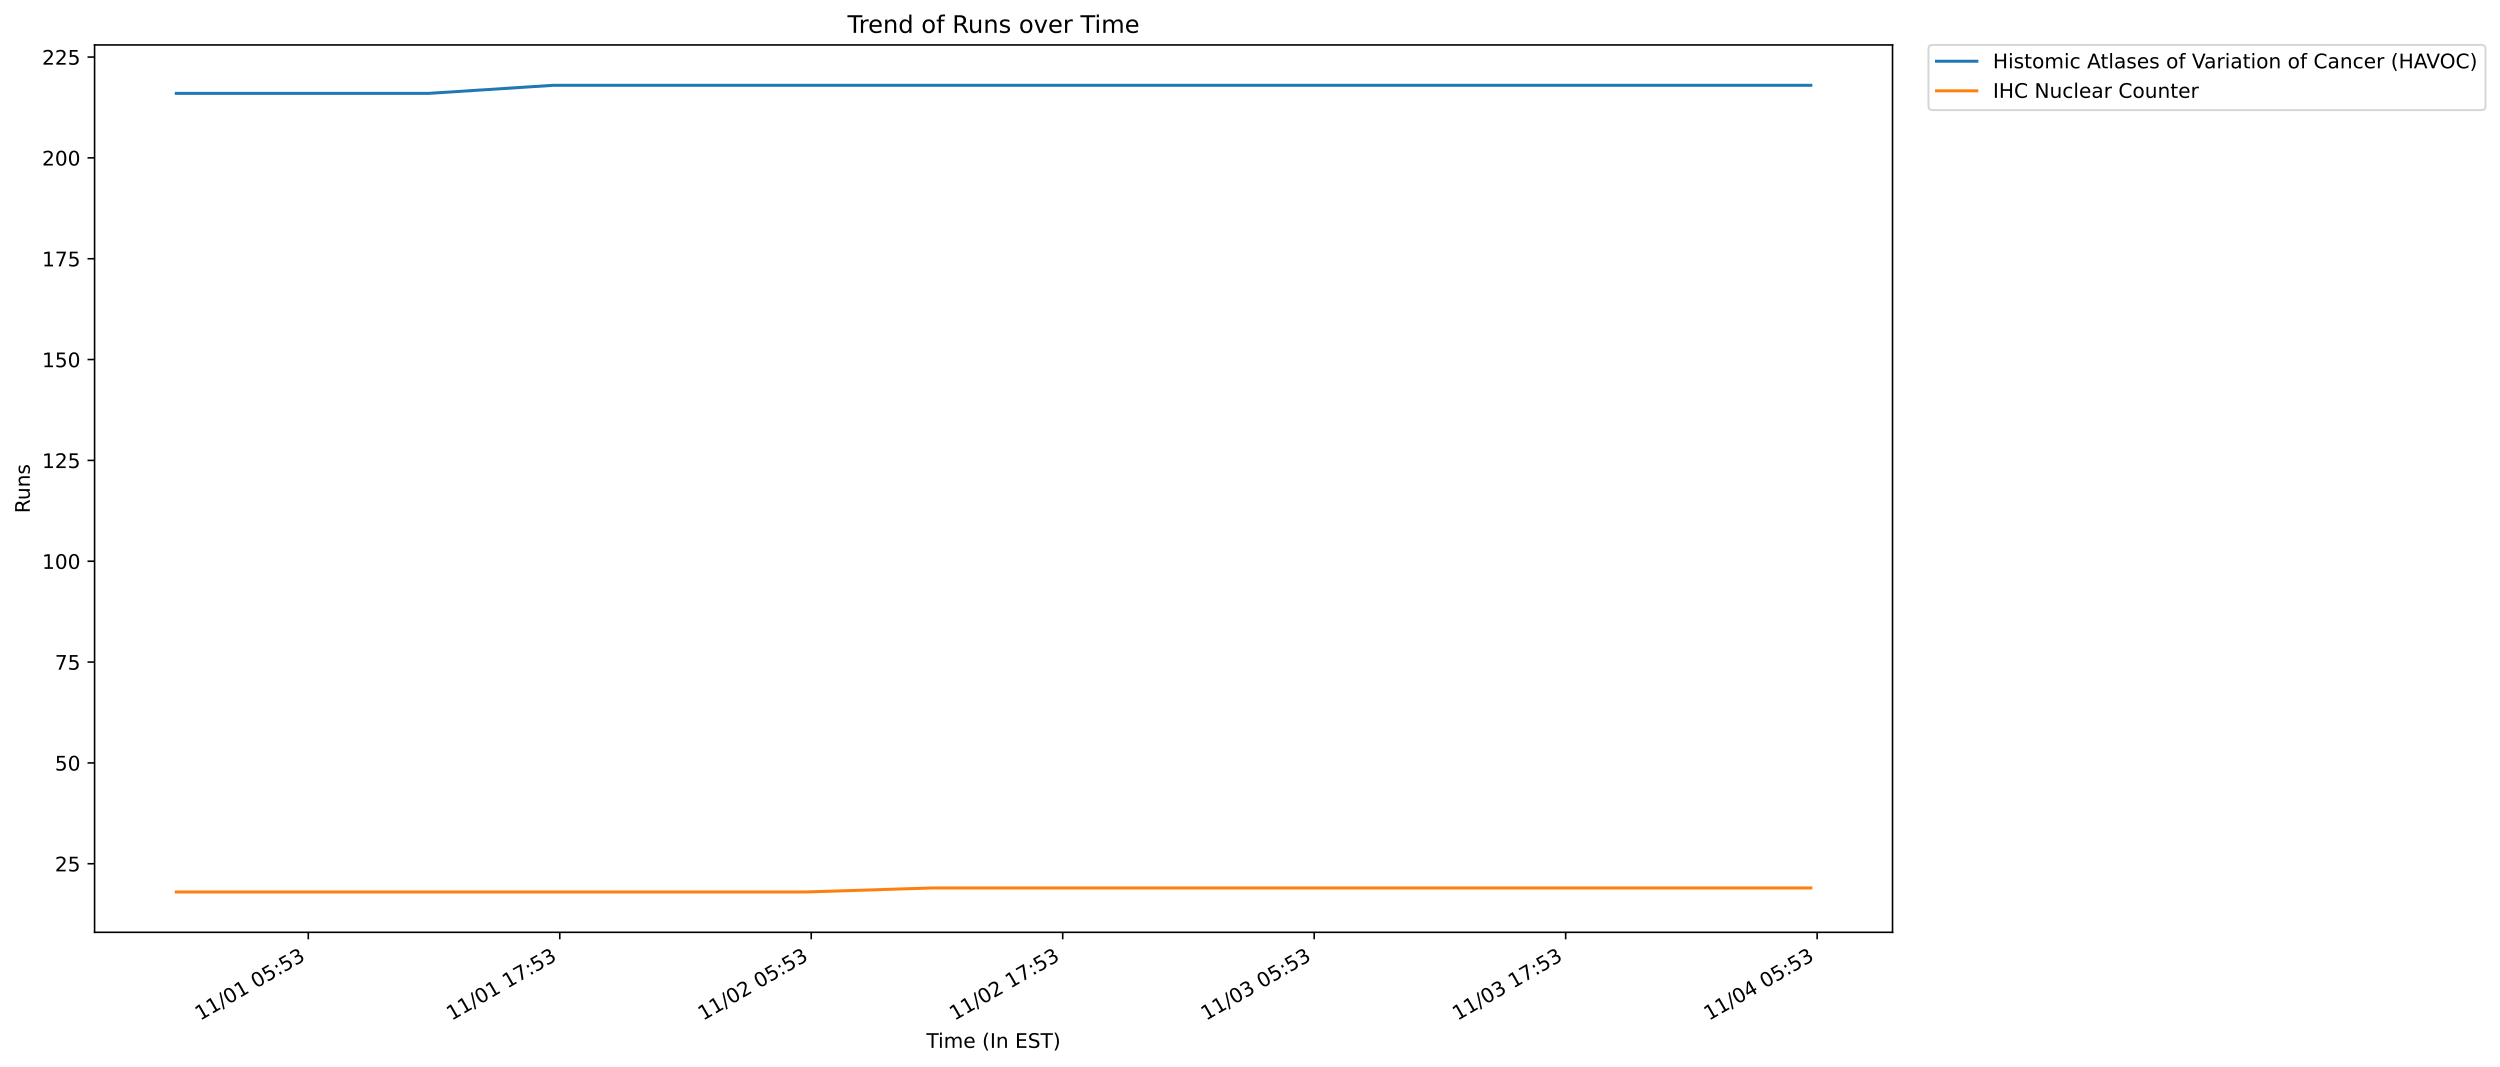
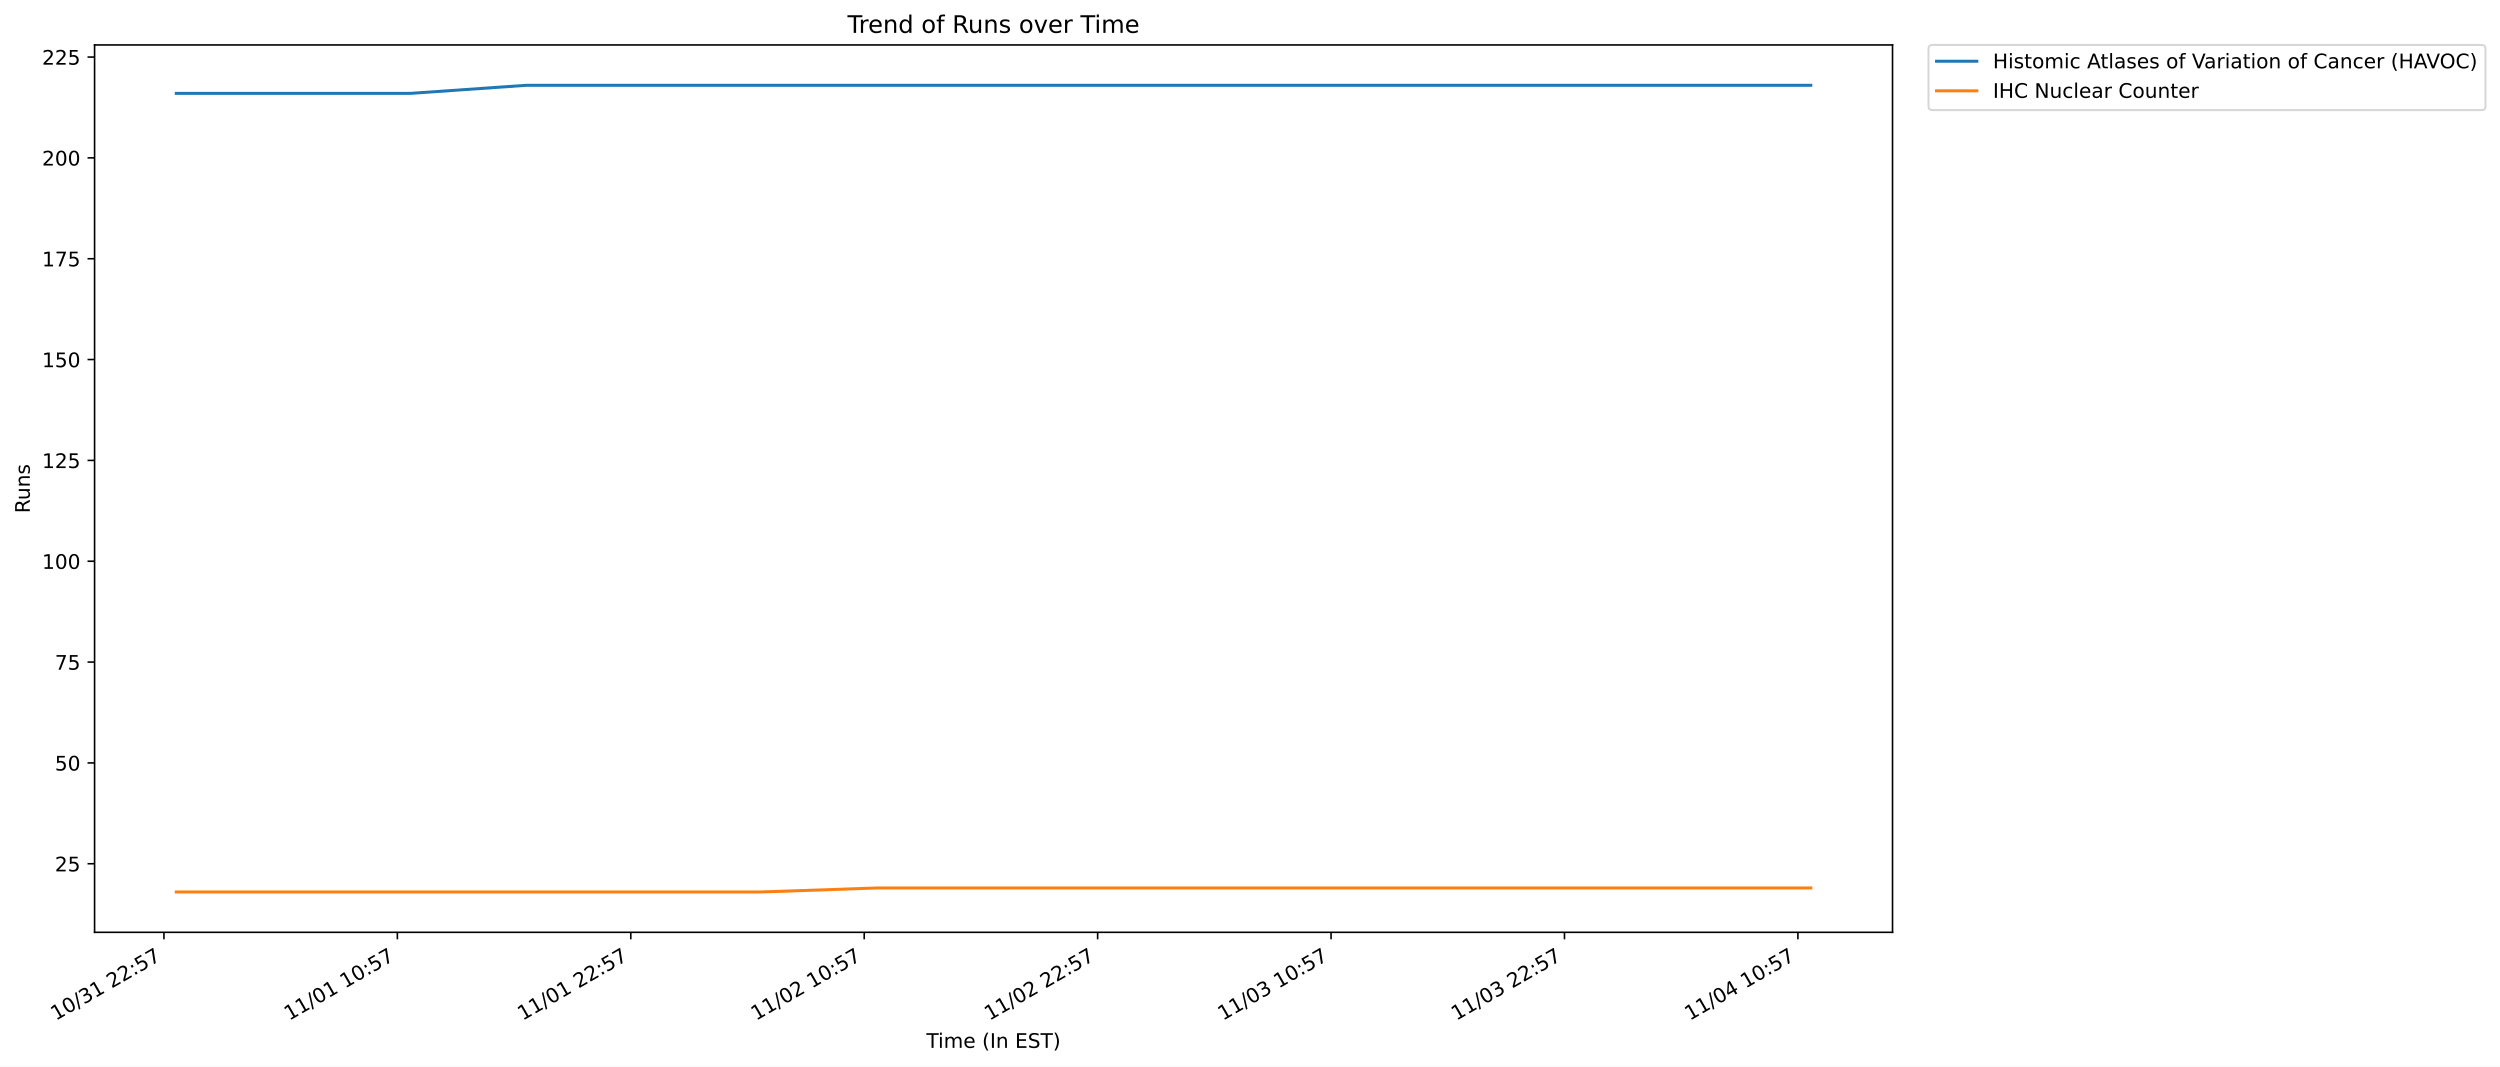
<svg xmlns="http://www.w3.org/2000/svg" xmlns:xlink="http://www.w3.org/1999/xlink" width="1241.42pt" height="529.626pt" viewBox="0 0 1241.42 529.626" version="1.1">
  <defs>
    <style type="text/css">*{stroke-linejoin: round; stroke-linecap: butt}</style>
  </defs>
  <g id="figure_1">
    <g id="patch_1">
      <path d="M 0 529.626  L 1241.42 529.626  L 1241.42 0  L 0 0  z " style="fill: #ffffff" />
    </g>
    <g id="axes_1">
      <g id="patch_2">
        <path d="M 46.966 462.958  L 939.766 462.958  L 939.766 22.318  L 46.966 22.318  z " style="fill: #ffffff" />
      </g>
      <g id="matplotlib.axis_1">
        <g id="xtick_1">
          <g id="line2d_1">
            <defs>
-               <path id="mc16cedd9ff" d="M 0 0  L 0 3.5  " style="stroke: #000000; stroke-width: 0.8" />
+               <path id="m09e9cc50d4" d="M 0 0  L 0 3.5  " style="stroke: #000000; stroke-width: 0.8" />
            </defs>
            <g>
-               <use xlink:href="#mc16cedd9ff" x="153.085" y="462.958" style="stroke: #000000; stroke-width: 0.8" />
+               <use xlink:href="#m09e9cc50d4" x="81.409" y="462.958" style="stroke: #000000; stroke-width: 0.8" />
            </g>
          </g>
          <g id="text_1">
-             <g transform="translate(99.377 506.9464) rotate(-30) scale(0.1 -0.1)">
+             <g transform="translate(27.70163 506.9464) rotate(-30) scale(0.1 -0.1)">
              <defs>
                <path id="DejaVuSans-31" d="M 794 531  L 1825 531  L 1825 4091  L 703 3866  L 703 4441  L 1819 4666  L 2450 4666  L 2450 531  L 3481 531  L 3481 0  L 794 0  L 794 531  z " transform="scale(0.015625)" />
+                 <path id="DejaVuSans-30" d="M 2034 4250  Q 1547 4250 1301 3770  Q 1056 3291 1056 2328  Q 1056 1369 1301 889  Q 1547 409 2034 409  Q 2525 409 2770 889  Q 3016 1369 3016 2328  Q 3016 3291 2770 3770  Q 2525 4250 2034 4250  z M 2034 4750  Q 2819 4750 3233 4129  Q 3647 3509 3647 2328  Q 3647 1150 3233 529  Q 2819 -91 2034 -91  Q 1250 -91 836 529  Q 422 1150 422 2328  Q 422 3509 836 4129  Q 1250 4750 2034 4750  z " transform="scale(0.015625)" />
                <path id="DejaVuSans-2f" d="M 1625 4666  L 2156 4666  L 531 -594  L 0 -594  L 1625 4666  z " transform="scale(0.015625)" />
-                 <path id="DejaVuSans-30" d="M 2034 4250  Q 1547 4250 1301 3770  Q 1056 3291 1056 2328  Q 1056 1369 1301 889  Q 1547 409 2034 409  Q 2525 409 2770 889  Q 3016 1369 3016 2328  Q 3016 3291 2770 3770  Q 2525 4250 2034 4250  z M 2034 4750  Q 2819 4750 3233 4129  Q 3647 3509 3647 2328  Q 3647 1150 3233 529  Q 2819 -91 2034 -91  Q 1250 -91 836 529  Q 422 1150 422 2328  Q 422 3509 836 4129  Q 1250 4750 2034 4750  z " transform="scale(0.015625)" />
+                 <path id="DejaVuSans-33" d="M 2597 2516  Q 3050 2419 3304 2112  Q 3559 1806 3559 1356  Q 3559 666 3084 287  Q 2609 -91 1734 -91  Q 1441 -91 1130 -33  Q 819 25 488 141  L 488 750  Q 750 597 1062 519  Q 1375 441 1716 441  Q 2309 441 2620 675  Q 2931 909 2931 1356  Q 2931 1769 2642 2001  Q 2353 2234 1838 2234  L 1294 2234  L 1294 2753  L 1863 2753  Q 2328 2753 2575 2939  Q 2822 3125 2822 3475  Q 2822 3834 2567 4026  Q 2313 4219 1838 4219  Q 1578 4219 1281 4162  Q 984 4106 628 3988  L 628 4550  Q 988 4650 1302 4700  Q 1616 4750 1894 4750  Q 2613 4750 3031 4423  Q 3450 4097 3450 3541  Q 3450 3153 3228 2886  Q 3006 2619 2597 2516  z " transform="scale(0.015625)" />
                <path id="DejaVuSans-20" transform="scale(0.015625)" />
+                 <path id="DejaVuSans-32" d="M 1228 531  L 3431 531  L 3431 0  L 469 0  L 469 531  Q 828 903 1448 1529  Q 2069 2156 2228 2338  Q 2531 2678 2651 2914  Q 2772 3150 2772 3378  Q 2772 3750 2511 3984  Q 2250 4219 1831 4219  Q 1534 4219 1204 4116  Q 875 4013 500 3803  L 500 4441  Q 881 4594 1212 4672  Q 1544 4750 1819 4750  Q 2544 4750 2975 4387  Q 3406 4025 3406 3419  Q 3406 3131 3298 2873  Q 3191 2616 2906 2266  Q 2828 2175 2409 1742  Q 1991 1309 1228 531  z " transform="scale(0.015625)" />
+                 <path id="DejaVuSans-3a" d="M 750 794  L 1409 794  L 1409 0  L 750 0  L 750 794  z M 750 3309  L 1409 3309  L 1409 2516  L 750 2516  L 750 3309  z " transform="scale(0.015625)" />
                <path id="DejaVuSans-35" d="M 691 4666  L 3169 4666  L 3169 4134  L 1269 4134  L 1269 2991  Q 1406 3038 1543 3061  Q 1681 3084 1819 3084  Q 2600 3084 3056 2656  Q 3513 2228 3513 1497  Q 3513 744 3044 326  Q 2575 -91 1722 -91  Q 1428 -91 1123 -41  Q 819 9 494 109  L 494 744  Q 775 591 1075 516  Q 1375 441 1709 441  Q 2250 441 2565 725  Q 2881 1009 2881 1497  Q 2881 1984 2565 2268  Q 2250 2553 1709 2553  Q 1456 2553 1204 2497  Q 953 2441 691 2322  L 691 4666  z " transform="scale(0.015625)" />
-                 <path id="DejaVuSans-3a" d="M 750 794  L 1409 794  L 1409 0  L 750 0  L 750 794  z M 750 3309  L 1409 3309  L 1409 2516  L 750 2516  L 750 3309  z " transform="scale(0.015625)" />
-                 <path id="DejaVuSans-33" d="M 2597 2516  Q 3050 2419 3304 2112  Q 3559 1806 3559 1356  Q 3559 666 3084 287  Q 2609 -91 1734 -91  Q 1441 -91 1130 -33  Q 819 25 488 141  L 488 750  Q 750 597 1062 519  Q 1375 441 1716 441  Q 2309 441 2620 675  Q 2931 909 2931 1356  Q 2931 1769 2642 2001  Q 2353 2234 1838 2234  L 1294 2234  L 1294 2753  L 1863 2753  Q 2328 2753 2575 2939  Q 2822 3125 2822 3475  Q 2822 3834 2567 4026  Q 2313 4219 1838 4219  Q 1578 4219 1281 4162  Q 984 4106 628 3988  L 628 4550  Q 988 4650 1302 4700  Q 1616 4750 1894 4750  Q 2613 4750 3031 4423  Q 3450 4097 3450 3541  Q 3450 3153 3228 2886  Q 3006 2619 2597 2516  z " transform="scale(0.015625)" />
+                 <path id="DejaVuSans-37" d="M 525 4666  L 3525 4666  L 3525 4397  L 1831 0  L 1172 0  L 2766 4134  L 525 4134  L 525 4666  z " transform="scale(0.015625)" />
              </defs>
              <use xlink:href="#DejaVuSans-31" />
-               <use xlink:href="#DejaVuSans-31" x="63.623" />
-               <use xlink:href="#DejaVuSans-2f" x="127.246" />
-               <use xlink:href="#DejaVuSans-30" x="160.938" />
+               <use xlink:href="#DejaVuSans-30" x="63.623" />
+               <use xlink:href="#DejaVuSans-2f" x="127.246" />
+               <use xlink:href="#DejaVuSans-33" x="160.938" />
              <use xlink:href="#DejaVuSans-31" x="224.561" />
              <use xlink:href="#DejaVuSans-20" x="288.184" />
-               <use xlink:href="#DejaVuSans-30" x="319.971" />
-               <use xlink:href="#DejaVuSans-35" x="383.594" />
-               <use xlink:href="#DejaVuSans-3a" x="447.217" />
-               <use xlink:href="#DejaVuSans-35" x="480.908" />
-               <use xlink:href="#DejaVuSans-33" x="544.531" />
+               <use xlink:href="#DejaVuSans-32" x="319.971" />
+               <use xlink:href="#DejaVuSans-32" x="383.594" />
+               <use xlink:href="#DejaVuSans-3a" x="447.217" />
+               <use xlink:href="#DejaVuSans-35" x="480.908" />
+               <use xlink:href="#DejaVuSans-37" x="544.531" />
            </g>
          </g>
        </g>
        <g id="xtick_2">
          <g id="line2d_2">
            <g>
-               <use xlink:href="#mc16cedd9ff" x="277.96" y="462.958" style="stroke: #000000; stroke-width: 0.8" />
+               <use xlink:href="#m09e9cc50d4" x="197.319" y="462.958" style="stroke: #000000; stroke-width: 0.8" />
            </g>
          </g>
          <g id="text_2">
-             <g transform="translate(224.2522 506.9464) rotate(-30) scale(0.1 -0.1)">
-               <defs>
-                 <path id="DejaVuSans-37" d="M 525 4666  L 3525 4666  L 3525 4397  L 1831 0  L 1172 0  L 2766 4134  L 525 4134  L 525 4666  z " transform="scale(0.015625)" />
-               </defs>
+             <g transform="translate(143.6116 506.9464) rotate(-30) scale(0.1 -0.1)">
              <use xlink:href="#DejaVuSans-31" />
              <use xlink:href="#DejaVuSans-31" x="63.623" />
              <use xlink:href="#DejaVuSans-2f" x="127.246" />
              <use xlink:href="#DejaVuSans-30" x="160.938" />
              <use xlink:href="#DejaVuSans-31" x="224.561" />
              <use xlink:href="#DejaVuSans-20" x="288.184" />
              <use xlink:href="#DejaVuSans-31" x="319.971" />
-               <use xlink:href="#DejaVuSans-37" x="383.594" />
-               <use xlink:href="#DejaVuSans-3a" x="447.217" />
-               <use xlink:href="#DejaVuSans-35" x="480.908" />
-               <use xlink:href="#DejaVuSans-33" x="544.531" />
+               <use xlink:href="#DejaVuSans-30" x="383.594" />
+               <use xlink:href="#DejaVuSans-3a" x="447.217" />
+               <use xlink:href="#DejaVuSans-35" x="480.908" />
+               <use xlink:href="#DejaVuSans-37" x="544.531" />
            </g>
          </g>
        </g>
        <g id="xtick_3">
          <g id="line2d_3">
            <g>
-               <use xlink:href="#mc16cedd9ff" x="402.835" y="462.958" style="stroke: #000000; stroke-width: 0.8" />
+               <use xlink:href="#m09e9cc50d4" x="313.229" y="462.958" style="stroke: #000000; stroke-width: 0.8" />
            </g>
          </g>
          <g id="text_3">
-             <g transform="translate(349.1275 506.9464) rotate(-30) scale(0.1 -0.1)">
-               <defs>
-                 <path id="DejaVuSans-32" d="M 1228 531  L 3431 531  L 3431 0  L 469 0  L 469 531  Q 828 903 1448 1529  Q 2069 2156 2228 2338  Q 2531 2678 2651 2914  Q 2772 3150 2772 3378  Q 2772 3750 2511 3984  Q 2250 4219 1831 4219  Q 1534 4219 1204 4116  Q 875 4013 500 3803  L 500 4441  Q 881 4594 1212 4672  Q 1544 4750 1819 4750  Q 2544 4750 2975 4387  Q 3406 4025 3406 3419  Q 3406 3131 3298 2873  Q 3191 2616 2906 2266  Q 2828 2175 2409 1742  Q 1991 1309 1228 531  z " transform="scale(0.015625)" />
-               </defs>
-               <use xlink:href="#DejaVuSans-31" />
-               <use xlink:href="#DejaVuSans-31" x="63.623" />
-               <use xlink:href="#DejaVuSans-2f" x="127.246" />
-               <use xlink:href="#DejaVuSans-30" x="160.938" />
-               <use xlink:href="#DejaVuSans-32" x="224.561" />
-               <use xlink:href="#DejaVuSans-20" x="288.184" />
-               <use xlink:href="#DejaVuSans-30" x="319.971" />
-               <use xlink:href="#DejaVuSans-35" x="383.594" />
-               <use xlink:href="#DejaVuSans-3a" x="447.217" />
-               <use xlink:href="#DejaVuSans-35" x="480.908" />
-               <use xlink:href="#DejaVuSans-33" x="544.531" />
+             <g transform="translate(259.5216 506.9464) rotate(-30) scale(0.1 -0.1)">
+               <use xlink:href="#DejaVuSans-31" />
+               <use xlink:href="#DejaVuSans-31" x="63.623" />
+               <use xlink:href="#DejaVuSans-2f" x="127.246" />
+               <use xlink:href="#DejaVuSans-30" x="160.938" />
+               <use xlink:href="#DejaVuSans-31" x="224.561" />
+               <use xlink:href="#DejaVuSans-20" x="288.184" />
+               <use xlink:href="#DejaVuSans-32" x="319.971" />
+               <use xlink:href="#DejaVuSans-32" x="383.594" />
+               <use xlink:href="#DejaVuSans-3a" x="447.217" />
+               <use xlink:href="#DejaVuSans-35" x="480.908" />
+               <use xlink:href="#DejaVuSans-37" x="544.531" />
            </g>
          </g>
        </g>
        <g id="xtick_4">
          <g id="line2d_4">
            <g>
-               <use xlink:href="#mc16cedd9ff" x="527.71" y="462.958" style="stroke: #000000; stroke-width: 0.8" />
+               <use xlink:href="#m09e9cc50d4" x="429.139" y="462.958" style="stroke: #000000; stroke-width: 0.8" />
            </g>
          </g>
          <g id="text_4">
-             <g transform="translate(474.0027 506.9464) rotate(-30) scale(0.1 -0.1)">
+             <g transform="translate(375.4316 506.9464) rotate(-30) scale(0.1 -0.1)">
              <use xlink:href="#DejaVuSans-31" />
              <use xlink:href="#DejaVuSans-31" x="63.623" />
              <use xlink:href="#DejaVuSans-2f" x="127.246" />
              <use xlink:href="#DejaVuSans-30" x="160.938" />
              <use xlink:href="#DejaVuSans-32" x="224.561" />
              <use xlink:href="#DejaVuSans-20" x="288.184" />
              <use xlink:href="#DejaVuSans-31" x="319.971" />
-               <use xlink:href="#DejaVuSans-37" x="383.594" />
-               <use xlink:href="#DejaVuSans-3a" x="447.217" />
-               <use xlink:href="#DejaVuSans-35" x="480.908" />
-               <use xlink:href="#DejaVuSans-33" x="544.531" />
+               <use xlink:href="#DejaVuSans-30" x="383.594" />
+               <use xlink:href="#DejaVuSans-3a" x="447.217" />
+               <use xlink:href="#DejaVuSans-35" x="480.908" />
+               <use xlink:href="#DejaVuSans-37" x="544.531" />
            </g>
          </g>
        </g>
        <g id="xtick_5">
          <g id="line2d_5">
            <g>
-               <use xlink:href="#mc16cedd9ff" x="652.586" y="462.958" style="stroke: #000000; stroke-width: 0.8" />
+               <use xlink:href="#m09e9cc50d4" x="545.049" y="462.958" style="stroke: #000000; stroke-width: 0.8" />
            </g>
          </g>
          <g id="text_5">
-             <g transform="translate(598.878 506.9464) rotate(-30) scale(0.1 -0.1)">
-               <use xlink:href="#DejaVuSans-31" />
-               <use xlink:href="#DejaVuSans-31" x="63.623" />
-               <use xlink:href="#DejaVuSans-2f" x="127.246" />
-               <use xlink:href="#DejaVuSans-30" x="160.938" />
-               <use xlink:href="#DejaVuSans-33" x="224.561" />
-               <use xlink:href="#DejaVuSans-20" x="288.184" />
-               <use xlink:href="#DejaVuSans-30" x="319.971" />
-               <use xlink:href="#DejaVuSans-35" x="383.594" />
-               <use xlink:href="#DejaVuSans-3a" x="447.217" />
-               <use xlink:href="#DejaVuSans-35" x="480.908" />
-               <use xlink:href="#DejaVuSans-33" x="544.531" />
+             <g transform="translate(491.3416 506.9464) rotate(-30) scale(0.1 -0.1)">
+               <use xlink:href="#DejaVuSans-31" />
+               <use xlink:href="#DejaVuSans-31" x="63.623" />
+               <use xlink:href="#DejaVuSans-2f" x="127.246" />
+               <use xlink:href="#DejaVuSans-30" x="160.938" />
+               <use xlink:href="#DejaVuSans-32" x="224.561" />
+               <use xlink:href="#DejaVuSans-20" x="288.184" />
+               <use xlink:href="#DejaVuSans-32" x="319.971" />
+               <use xlink:href="#DejaVuSans-32" x="383.594" />
+               <use xlink:href="#DejaVuSans-3a" x="447.217" />
+               <use xlink:href="#DejaVuSans-35" x="480.908" />
+               <use xlink:href="#DejaVuSans-37" x="544.531" />
            </g>
          </g>
        </g>
        <g id="xtick_6">
          <g id="line2d_6">
            <g>
-               <use xlink:href="#mc16cedd9ff" x="777.461" y="462.958" style="stroke: #000000; stroke-width: 0.8" />
+               <use xlink:href="#m09e9cc50d4" x="660.959" y="462.958" style="stroke: #000000; stroke-width: 0.8" />
            </g>
          </g>
          <g id="text_6">
-             <g transform="translate(723.7532 506.9464) rotate(-30) scale(0.1 -0.1)">
+             <g transform="translate(607.2516 506.9464) rotate(-30) scale(0.1 -0.1)">
              <use xlink:href="#DejaVuSans-31" />
              <use xlink:href="#DejaVuSans-31" x="63.623" />
              <use xlink:href="#DejaVuSans-2f" x="127.246" />
              <use xlink:href="#DejaVuSans-30" x="160.938" />
              <use xlink:href="#DejaVuSans-33" x="224.561" />
              <use xlink:href="#DejaVuSans-20" x="288.184" />
              <use xlink:href="#DejaVuSans-31" x="319.971" />
-               <use xlink:href="#DejaVuSans-37" x="383.594" />
-               <use xlink:href="#DejaVuSans-3a" x="447.217" />
-               <use xlink:href="#DejaVuSans-35" x="480.908" />
-               <use xlink:href="#DejaVuSans-33" x="544.531" />
+               <use xlink:href="#DejaVuSans-30" x="383.594" />
+               <use xlink:href="#DejaVuSans-3a" x="447.217" />
+               <use xlink:href="#DejaVuSans-35" x="480.908" />
+               <use xlink:href="#DejaVuSans-37" x="544.531" />
            </g>
          </g>
        </g>
        <g id="xtick_7">
          <g id="line2d_7">
            <g>
-               <use xlink:href="#mc16cedd9ff" x="902.336" y="462.958" style="stroke: #000000; stroke-width: 0.8" />
+               <use xlink:href="#m09e9cc50d4" x="776.869" y="462.958" style="stroke: #000000; stroke-width: 0.8" />
            </g>
          </g>
          <g id="text_7">
-             <g transform="translate(848.6284 506.9464) rotate(-30) scale(0.1 -0.1)">
+             <g transform="translate(723.1616 506.9464) rotate(-30) scale(0.1 -0.1)">
+               <use xlink:href="#DejaVuSans-31" />
+               <use xlink:href="#DejaVuSans-31" x="63.623" />
+               <use xlink:href="#DejaVuSans-2f" x="127.246" />
+               <use xlink:href="#DejaVuSans-30" x="160.938" />
+               <use xlink:href="#DejaVuSans-33" x="224.561" />
+               <use xlink:href="#DejaVuSans-20" x="288.184" />
+               <use xlink:href="#DejaVuSans-32" x="319.971" />
+               <use xlink:href="#DejaVuSans-32" x="383.594" />
+               <use xlink:href="#DejaVuSans-3a" x="447.217" />
+               <use xlink:href="#DejaVuSans-35" x="480.908" />
+               <use xlink:href="#DejaVuSans-37" x="544.531" />
+             </g>
+           </g>
+         </g>
+         <g id="xtick_8">
+           <g id="line2d_8">
+             <g>
+               <use xlink:href="#m09e9cc50d4" x="892.779" y="462.958" style="stroke: #000000; stroke-width: 0.8" />
+             </g>
+           </g>
+           <g id="text_8">
+             <g transform="translate(839.0716 506.9464) rotate(-30) scale(0.1 -0.1)">
              <defs>
                <path id="DejaVuSans-34" d="M 2419 4116  L 825 1625  L 2419 1625  L 2419 4116  z M 2253 4666  L 3047 4666  L 3047 1625  L 3713 1625  L 3713 1100  L 3047 1100  L 3047 0  L 2419 0  L 2419 1100  L 313 1100  L 313 1709  L 2253 4666  z " transform="scale(0.015625)" />
              </defs>
              <use xlink:href="#DejaVuSans-31" />
              <use xlink:href="#DejaVuSans-31" x="63.623" />
              <use xlink:href="#DejaVuSans-2f" x="127.246" />
              <use xlink:href="#DejaVuSans-30" x="160.938" />
              <use xlink:href="#DejaVuSans-34" x="224.561" />
              <use xlink:href="#DejaVuSans-20" x="288.184" />
-               <use xlink:href="#DejaVuSans-30" x="319.971" />
-               <use xlink:href="#DejaVuSans-35" x="383.594" />
-               <use xlink:href="#DejaVuSans-3a" x="447.217" />
-               <use xlink:href="#DejaVuSans-35" x="480.908" />
-               <use xlink:href="#DejaVuSans-33" x="544.531" />
-             </g>
-           </g>
-         </g>
-         <g id="text_8">
+               <use xlink:href="#DejaVuSans-31" x="319.971" />
+               <use xlink:href="#DejaVuSans-30" x="383.594" />
+               <use xlink:href="#DejaVuSans-3a" x="447.217" />
+               <use xlink:href="#DejaVuSans-35" x="480.908" />
+               <use xlink:href="#DejaVuSans-37" x="544.531" />
+             </g>
+           </g>
+         </g>
+         <g id="text_9">
          <g transform="translate(460.0211 520.3459) scale(0.1 -0.1)">
            <defs>
              <path id="DejaVuSans-54" d="M -19 4666  L 3928 4666  L 3928 4134  L 2272 4134  L 2272 0  L 1638 0  L 1638 4134  L -19 4134  L -19 4666  z " transform="scale(0.015625)" />
              <path id="DejaVuSans-69" d="M 603 3500  L 1178 3500  L 1178 0  L 603 0  L 603 3500  z M 603 4863  L 1178 4863  L 1178 4134  L 603 4134  L 603 4863  z " transform="scale(0.015625)" />
              <path id="DejaVuSans-6d" d="M 3328 2828  Q 3544 3216 3844 3400  Q 4144 3584 4550 3584  Q 5097 3584 5394 3201  Q 5691 2819 5691 2113  L 5691 0  L 5113 0  L 5113 2094  Q 5113 2597 4934 2840  Q 4756 3084 4391 3084  Q 3944 3084 3684 2787  Q 3425 2491 3425 1978  L 3425 0  L 2847 0  L 2847 2094  Q 2847 2600 2669 2842  Q 2491 3084 2119 3084  Q 1678 3084 1418 2786  Q 1159 2488 1159 1978  L 1159 0  L 581 0  L 581 3500  L 1159 3500  L 1159 2956  Q 1356 3278 1631 3431  Q 1906 3584 2284 3584  Q 2666 3584 2933 3390  Q 3200 3197 3328 2828  z " transform="scale(0.015625)" />
              <path id="DejaVuSans-65" d="M 3597 1894  L 3597 1613  L 953 1613  Q 991 1019 1311 708  Q 1631 397 2203 397  Q 2534 397 2845 478  Q 3156 559 3463 722  L 3463 178  Q 3153 47 2828 -22  Q 2503 -91 2169 -91  Q 1331 -91 842 396  Q 353 884 353 1716  Q 353 2575 817 3079  Q 1281 3584 2069 3584  Q 2775 3584 3186 3129  Q 3597 2675 3597 1894  z M 3022 2063  Q 3016 2534 2758 2815  Q 2500 3097 2075 3097  Q 1594 3097 1305 2825  Q 1016 2553 972 2059  L 3022 2063  z " transform="scale(0.015625)" />
              <path id="DejaVuSans-28" d="M 1984 4856  Q 1566 4138 1362 3434  Q 1159 2731 1159 2009  Q 1159 1288 1364 580  Q 1569 -128 1984 -844  L 1484 -844  Q 1016 -109 783 600  Q 550 1309 550 2009  Q 550 2706 781 3412  Q 1013 4119 1484 4856  L 1984 4856  z " transform="scale(0.015625)" />
              <path id="DejaVuSans-49" d="M 628 4666  L 1259 4666  L 1259 0  L 628 0  L 628 4666  z " transform="scale(0.015625)" />
              <path id="DejaVuSans-6e" d="M 3513 2113  L 3513 0  L 2938 0  L 2938 2094  Q 2938 2591 2744 2837  Q 2550 3084 2163 3084  Q 1697 3084 1428 2787  Q 1159 2491 1159 1978  L 1159 0  L 581 0  L 581 3500  L 1159 3500  L 1159 2956  Q 1366 3272 1645 3428  Q 1925 3584 2291 3584  Q 2894 3584 3203 3211  Q 3513 2838 3513 2113  z " transform="scale(0.015625)" />
              <path id="DejaVuSans-45" d="M 628 4666  L 3578 4666  L 3578 4134  L 1259 4134  L 1259 2753  L 3481 2753  L 3481 2222  L 1259 2222  L 1259 531  L 3634 531  L 3634 0  L 628 0  L 628 4666  z " transform="scale(0.015625)" />
              <path id="DejaVuSans-53" d="M 3425 4513  L 3425 3897  Q 3066 4069 2747 4153  Q 2428 4238 2131 4238  Q 1616 4238 1336 4038  Q 1056 3838 1056 3469  Q 1056 3159 1242 3001  Q 1428 2844 1947 2747  L 2328 2669  Q 3034 2534 3370 2195  Q 3706 1856 3706 1288  Q 3706 609 3251 259  Q 2797 -91 1919 -91  Q 1588 -91 1214 -16  Q 841 59 441 206  L 441 856  Q 825 641 1194 531  Q 1563 422 1919 422  Q 2459 422 2753 634  Q 3047 847 3047 1241  Q 3047 1584 2836 1778  Q 2625 1972 2144 2069  L 1759 2144  Q 1053 2284 737 2584  Q 422 2884 422 3419  Q 422 4038 858 4394  Q 1294 4750 2059 4750  Q 2388 4750 2728 4690  Q 3069 4631 3425 4513  z " transform="scale(0.015625)" />
              <path id="DejaVuSans-29" d="M 513 4856  L 1013 4856  Q 1481 4119 1714 3412  Q 1947 2706 1947 2009  Q 1947 1309 1714 600  Q 1481 -109 1013 -844  L 513 -844  Q 928 -128 1133 580  Q 1338 1288 1338 2009  Q 1338 2731 1133 3434  Q 928 4138 513 4856  z " transform="scale(0.015625)" />
            </defs>
            <use xlink:href="#DejaVuSans-54" />
            <use xlink:href="#DejaVuSans-69" x="57.959" />
            <use xlink:href="#DejaVuSans-6d" x="85.742" />
            <use xlink:href="#DejaVuSans-65" x="183.154" />
            <use xlink:href="#DejaVuSans-20" x="244.678" />
            <use xlink:href="#DejaVuSans-28" x="276.465" />
            <use xlink:href="#DejaVuSans-49" x="315.479" />
            <use xlink:href="#DejaVuSans-6e" x="344.971" />
            <use xlink:href="#DejaVuSans-20" x="408.35" />
            <use xlink:href="#DejaVuSans-45" x="440.137" />
            <use xlink:href="#DejaVuSans-53" x="503.32" />
            <use xlink:href="#DejaVuSans-54" x="566.797" />
            <use xlink:href="#DejaVuSans-29" x="627.881" />
          </g>
        </g>
      </g>
      <g id="matplotlib.axis_2">
        <g id="ytick_1">
-           <g id="line2d_8">
+           <g id="line2d_9">
            <defs>
-               <path id="ma561329ce5" d="M 0 0  L -3.5 0  " style="stroke: #000000; stroke-width: 0.8" />
+               <path id="mfa24050252" d="M 0 0  L -3.5 0  " style="stroke: #000000; stroke-width: 0.8" />
            </defs>
            <g>
-               <use xlink:href="#ma561329ce5" x="46.966" y="428.909" style="stroke: #000000; stroke-width: 0.8" />
-             </g>
-           </g>
-           <g id="text_9">
+               <use xlink:href="#mfa24050252" x="46.966" y="428.909" style="stroke: #000000; stroke-width: 0.8" />
+             </g>
+           </g>
+           <g id="text_10">
            <g transform="translate(27.24063 432.7079) scale(0.1 -0.1)">
              <use xlink:href="#DejaVuSans-32" />
              <use xlink:href="#DejaVuSans-35" x="63.623" />
            </g>
          </g>
        </g>
        <g id="ytick_2">
-           <g id="line2d_9">
-             <g>
-               <use xlink:href="#ma561329ce5" x="46.966" y="378.836" style="stroke: #000000; stroke-width: 0.8" />
-             </g>
-           </g>
-           <g id="text_10">
+           <g id="line2d_10">
+             <g>
+               <use xlink:href="#mfa24050252" x="46.966" y="378.836" style="stroke: #000000; stroke-width: 0.8" />
+             </g>
+           </g>
+           <g id="text_11">
            <g transform="translate(27.24063 382.6352) scale(0.1 -0.1)">
              <use xlink:href="#DejaVuSans-35" />
              <use xlink:href="#DejaVuSans-30" x="63.623" />
            </g>
          </g>
        </g>
        <g id="ytick_3">
-           <g id="line2d_10">
-             <g>
-               <use xlink:href="#ma561329ce5" x="46.966" y="328.763" style="stroke: #000000; stroke-width: 0.8" />
-             </g>
-           </g>
-           <g id="text_11">
+           <g id="line2d_11">
+             <g>
+               <use xlink:href="#mfa24050252" x="46.966" y="328.763" style="stroke: #000000; stroke-width: 0.8" />
+             </g>
+           </g>
+           <g id="text_12">
            <g transform="translate(27.24063 332.5624) scale(0.1 -0.1)">
              <use xlink:href="#DejaVuSans-37" />
              <use xlink:href="#DejaVuSans-35" x="63.623" />
            </g>
          </g>
        </g>
        <g id="ytick_4">
-           <g id="line2d_11">
-             <g>
-               <use xlink:href="#ma561329ce5" x="46.966" y="278.69" style="stroke: #000000; stroke-width: 0.8" />
-             </g>
-           </g>
-           <g id="text_12">
+           <g id="line2d_12">
+             <g>
+               <use xlink:href="#mfa24050252" x="46.966" y="278.69" style="stroke: #000000; stroke-width: 0.8" />
+             </g>
+           </g>
+           <g id="text_13">
            <g transform="translate(20.87813 282.4897) scale(0.1 -0.1)">
              <use xlink:href="#DejaVuSans-31" />
              <use xlink:href="#DejaVuSans-30" x="63.623" />
              <use xlink:href="#DejaVuSans-30" x="127.246" />
            </g>
          </g>
        </g>
        <g id="ytick_5">
-           <g id="line2d_12">
-             <g>
-               <use xlink:href="#ma561329ce5" x="46.966" y="228.618" style="stroke: #000000; stroke-width: 0.8" />
-             </g>
-           </g>
-           <g id="text_13">
+           <g id="line2d_13">
+             <g>
+               <use xlink:href="#mfa24050252" x="46.966" y="228.618" style="stroke: #000000; stroke-width: 0.8" />
+             </g>
+           </g>
+           <g id="text_14">
            <g transform="translate(20.87813 232.417) scale(0.1 -0.1)">
              <use xlink:href="#DejaVuSans-31" />
              <use xlink:href="#DejaVuSans-32" x="63.623" />
              <use xlink:href="#DejaVuSans-35" x="127.246" />
            </g>
          </g>
        </g>
        <g id="ytick_6">
-           <g id="line2d_13">
-             <g>
-               <use xlink:href="#ma561329ce5" x="46.966" y="178.545" style="stroke: #000000; stroke-width: 0.8" />
-             </g>
-           </g>
-           <g id="text_14">
+           <g id="line2d_14">
+             <g>
+               <use xlink:href="#mfa24050252" x="46.966" y="178.545" style="stroke: #000000; stroke-width: 0.8" />
+             </g>
+           </g>
+           <g id="text_15">
            <g transform="translate(20.87813 182.3443) scale(0.1 -0.1)">
              <use xlink:href="#DejaVuSans-31" />
              <use xlink:href="#DejaVuSans-35" x="63.623" />
              <use xlink:href="#DejaVuSans-30" x="127.246" />
            </g>
          </g>
        </g>
        <g id="ytick_7">
-           <g id="line2d_14">
-             <g>
-               <use xlink:href="#ma561329ce5" x="46.966" y="128.472" style="stroke: #000000; stroke-width: 0.8" />
-             </g>
-           </g>
-           <g id="text_15">
+           <g id="line2d_15">
+             <g>
+               <use xlink:href="#mfa24050252" x="46.966" y="128.472" style="stroke: #000000; stroke-width: 0.8" />
+             </g>
+           </g>
+           <g id="text_16">
            <g transform="translate(20.87813 132.2715) scale(0.1 -0.1)">
              <use xlink:href="#DejaVuSans-31" />
              <use xlink:href="#DejaVuSans-37" x="63.623" />
              <use xlink:href="#DejaVuSans-35" x="127.246" />
            </g>
          </g>
        </g>
        <g id="ytick_8">
-           <g id="line2d_15">
-             <g>
-               <use xlink:href="#ma561329ce5" x="46.966" y="78.4" style="stroke: #000000; stroke-width: 0.8" />
-             </g>
-           </g>
-           <g id="text_16">
+           <g id="line2d_16">
+             <g>
+               <use xlink:href="#mfa24050252" x="46.966" y="78.4" style="stroke: #000000; stroke-width: 0.8" />
+             </g>
+           </g>
+           <g id="text_17">
            <g transform="translate(20.87813 82.1988) scale(0.1 -0.1)">
              <use xlink:href="#DejaVuSans-32" />
              <use xlink:href="#DejaVuSans-30" x="63.623" />
              <use xlink:href="#DejaVuSans-30" x="127.246" />
            </g>
          </g>
        </g>
        <g id="ytick_9">
-           <g id="line2d_16">
-             <g>
-               <use xlink:href="#ma561329ce5" x="46.966" y="28.327" style="stroke: #000000; stroke-width: 0.8" />
-             </g>
-           </g>
-           <g id="text_17">
+           <g id="line2d_17">
+             <g>
+               <use xlink:href="#mfa24050252" x="46.966" y="28.327" style="stroke: #000000; stroke-width: 0.8" />
+             </g>
+           </g>
+           <g id="text_18">
            <g transform="translate(20.87813 32.12607) scale(0.1 -0.1)">
              <use xlink:href="#DejaVuSans-32" />
              <use xlink:href="#DejaVuSans-32" x="63.623" />
              <use xlink:href="#DejaVuSans-35" x="127.246" />
            </g>
          </g>
        </g>
-         <g id="text_18">
+         <g id="text_19">
          <g transform="translate(14.79844 254.8295) rotate(-90) scale(0.1 -0.1)">
            <defs>
              <path id="DejaVuSans-52" d="M 2841 2188  Q 3044 2119 3236 1894  Q 3428 1669 3622 1275  L 4263 0  L 3584 0  L 2988 1197  Q 2756 1666 2539 1819  Q 2322 1972 1947 1972  L 1259 1972  L 1259 0  L 628 0  L 628 4666  L 2053 4666  Q 2853 4666 3247 4331  Q 3641 3997 3641 3322  Q 3641 2881 3436 2590  Q 3231 2300 2841 2188  z M 1259 4147  L 1259 2491  L 2053 2491  Q 2509 2491 2742 2702  Q 2975 2913 2975 3322  Q 2975 3731 2742 3939  Q 2509 4147 2053 4147  L 1259 4147  z " transform="scale(0.015625)" />
              <path id="DejaVuSans-75" d="M 544 1381  L 544 3500  L 1119 3500  L 1119 1403  Q 1119 906 1312 657  Q 1506 409 1894 409  Q 2359 409 2629 706  Q 2900 1003 2900 1516  L 2900 3500  L 3475 3500  L 3475 0  L 2900 0  L 2900 538  Q 2691 219 2414 64  Q 2138 -91 1772 -91  Q 1169 -91 856 284  Q 544 659 544 1381  z M 1991 3584  L 1991 3584  z " transform="scale(0.015625)" />
              <path id="DejaVuSans-73" d="M 2834 3397  L 2834 2853  Q 2591 2978 2328 3040  Q 2066 3103 1784 3103  Q 1356 3103 1142 2972  Q 928 2841 928 2578  Q 928 2378 1081 2264  Q 1234 2150 1697 2047  L 1894 2003  Q 2506 1872 2764 1633  Q 3022 1394 3022 966  Q 3022 478 2636 193  Q 2250 -91 1575 -91  Q 1294 -91 989 -36  Q 684 19 347 128  L 347 722  Q 666 556 975 473  Q 1284 391 1588 391  Q 1994 391 2212 530  Q 2431 669 2431 922  Q 2431 1156 2273 1281  Q 2116 1406 1581 1522  L 1381 1569  Q 847 1681 609 1914  Q 372 2147 372 2553  Q 372 3047 722 3315  Q 1072 3584 1716 3584  Q 2034 3584 2315 3537  Q 2597 3491 2834 3397  z " transform="scale(0.015625)" />
            </defs>
            <use xlink:href="#DejaVuSans-52" />
            <use xlink:href="#DejaVuSans-75" x="64.982" />
            <use xlink:href="#DejaVuSans-6e" x="128.361" />
            <use xlink:href="#DejaVuSans-73" x="191.74" />
          </g>
        </g>
      </g>
-       <g id="line2d_17">
-         <path d="M 87.547 46.353  L 150.051 46.353  L 213.017 46.353  L 274.873 42.347  L 337.288 42.347  L 399.916 42.347  L 462.916 42.347  L 524.577 42.347  L 587.045 42.347  L 649.673 42.347  L 712.46 42.347  L 774.33 42.347  L 836.771 42.347  L 899.184 42.347  " clip-path="url(#p00a8a45d76)" style="fill: none; stroke: #1f77b4; stroke-width: 1.5; stroke-linecap: square" />
-       </g>
      <g id="line2d_18">
-         <path d="M 87.547 442.929  L 150.051 442.929  L 213.017 442.929  L 274.873 442.929  L 337.288 442.929  L 399.916 442.929  L 462.916 440.926  L 524.577 440.926  L 587.045 440.926  L 649.673 440.926  L 712.46 440.926  L 774.33 440.926  L 836.771 440.926  L 899.184 440.926  " clip-path="url(#p00a8a45d76)" style="fill: none; stroke: #ff7f0e; stroke-width: 1.5; stroke-linecap: square" />
+         <path d="M 87.547 46.353  L 145.564 46.353  L 204.01 46.353  L 261.424 42.347  L 319.358 42.347  L 377.49 42.347  L 435.967 42.347  L 493.201 42.347  L 551.185 42.347  L 609.316 42.347  L 667.596 42.347  L 725.023 42.347  L 782.981 42.347  L 840.913 42.347  L 899.184 42.347  " clip-path="url(#p26f7c1d0b7)" style="fill: none; stroke: #1f77b4; stroke-width: 1.5; stroke-linecap: square" />
+       </g>
+       <g id="line2d_19">
+         <path d="M 87.547 442.929  L 145.564 442.929  L 204.01 442.929  L 261.424 442.929  L 319.358 442.929  L 377.49 442.929  L 435.967 440.926  L 493.201 440.926  L 551.185 440.926  L 609.316 440.926  L 667.596 440.926  L 725.023 440.926  L 782.981 440.926  L 840.913 440.926  L 899.184 440.926  " clip-path="url(#p26f7c1d0b7)" style="fill: none; stroke: #ff7f0e; stroke-width: 1.5; stroke-linecap: square" />
      </g>
      <g id="patch_3">
        <path d="M 46.966 462.958  L 46.966 22.318  " style="fill: none; stroke: #000000; stroke-width: 0.8; stroke-linejoin: miter; stroke-linecap: square" />
      </g>
      <g id="patch_4">
        <path d="M 939.766 462.958  L 939.766 22.318  " style="fill: none; stroke: #000000; stroke-width: 0.8; stroke-linejoin: miter; stroke-linecap: square" />
      </g>
      <g id="patch_5">
        <path d="M 46.966 462.958  L 939.766 462.958  " style="fill: none; stroke: #000000; stroke-width: 0.8; stroke-linejoin: miter; stroke-linecap: square" />
      </g>
      <g id="patch_6">
        <path d="M 46.966 22.318  L 939.766 22.318  " style="fill: none; stroke: #000000; stroke-width: 0.8; stroke-linejoin: miter; stroke-linecap: square" />
      </g>
-       <g id="text_19">
+       <g id="text_20">
        <g transform="translate(420.8491 16.31812) scale(0.12 -0.12)">
          <defs>
            <path id="DejaVuSans-72" d="M 2631 2963  Q 2534 3019 2420 3045  Q 2306 3072 2169 3072  Q 1681 3072 1420 2755  Q 1159 2438 1159 1844  L 1159 0  L 581 0  L 581 3500  L 1159 3500  L 1159 2956  Q 1341 3275 1631 3429  Q 1922 3584 2338 3584  Q 2397 3584 2469 3576  Q 2541 3569 2628 3553  L 2631 2963  z " transform="scale(0.015625)" />
            <path id="DejaVuSans-64" d="M 2906 2969  L 2906 4863  L 3481 4863  L 3481 0  L 2906 0  L 2906 525  Q 2725 213 2448 61  Q 2172 -91 1784 -91  Q 1150 -91 751 415  Q 353 922 353 1747  Q 353 2572 751 3078  Q 1150 3584 1784 3584  Q 2172 3584 2448 3432  Q 2725 3281 2906 2969  z M 947 1747  Q 947 1113 1208 752  Q 1469 391 1925 391  Q 2381 391 2643 752  Q 2906 1113 2906 1747  Q 2906 2381 2643 2742  Q 2381 3103 1925 3103  Q 1469 3103 1208 2742  Q 947 2381 947 1747  z " transform="scale(0.015625)" />
            <path id="DejaVuSans-6f" d="M 1959 3097  Q 1497 3097 1228 2736  Q 959 2375 959 1747  Q 959 1119 1226 758  Q 1494 397 1959 397  Q 2419 397 2687 759  Q 2956 1122 2956 1747  Q 2956 2369 2687 2733  Q 2419 3097 1959 3097  z M 1959 3584  Q 2709 3584 3137 3096  Q 3566 2609 3566 1747  Q 3566 888 3137 398  Q 2709 -91 1959 -91  Q 1206 -91 779 398  Q 353 888 353 1747  Q 353 2609 779 3096  Q 1206 3584 1959 3584  z " transform="scale(0.015625)" />
            <path id="DejaVuSans-66" d="M 2375 4863  L 2375 4384  L 1825 4384  Q 1516 4384 1395 4259  Q 1275 4134 1275 3809  L 1275 3500  L 2222 3500  L 2222 3053  L 1275 3053  L 1275 0  L 697 0  L 697 3053  L 147 3053  L 147 3500  L 697 3500  L 697 3744  Q 697 4328 969 4595  Q 1241 4863 1831 4863  L 2375 4863  z " transform="scale(0.015625)" />
            <path id="DejaVuSans-76" d="M 191 3500  L 800 3500  L 1894 563  L 2988 3500  L 3597 3500  L 2284 0  L 1503 0  L 191 3500  z " transform="scale(0.015625)" />
          </defs>
          <use xlink:href="#DejaVuSans-54" />
          <use xlink:href="#DejaVuSans-72" x="46.334" />
          <use xlink:href="#DejaVuSans-65" x="85.197" />
          <use xlink:href="#DejaVuSans-6e" x="146.721" />
          <use xlink:href="#DejaVuSans-64" x="210.1" />
          <use xlink:href="#DejaVuSans-20" x="273.576" />
          <use xlink:href="#DejaVuSans-6f" x="305.363" />
          <use xlink:href="#DejaVuSans-66" x="366.545" />
          <use xlink:href="#DejaVuSans-20" x="401.75" />
          <use xlink:href="#DejaVuSans-52" x="433.537" />
          <use xlink:href="#DejaVuSans-75" x="498.52" />
          <use xlink:href="#DejaVuSans-6e" x="561.898" />
          <use xlink:href="#DejaVuSans-73" x="625.277" />
          <use xlink:href="#DejaVuSans-20" x="677.377" />
          <use xlink:href="#DejaVuSans-6f" x="709.164" />
          <use xlink:href="#DejaVuSans-76" x="770.346" />
          <use xlink:href="#DejaVuSans-65" x="829.525" />
          <use xlink:href="#DejaVuSans-72" x="891.049" />
          <use xlink:href="#DejaVuSans-20" x="932.162" />
          <use xlink:href="#DejaVuSans-54" x="963.949" />
          <use xlink:href="#DejaVuSans-69" x="1021.908" />
          <use xlink:href="#DejaVuSans-6d" x="1049.691" />
          <use xlink:href="#DejaVuSans-65" x="1147.104" />
        </g>
      </g>
      <g id="legend_1">
        <g id="patch_7">
          <path d="M 959.622 54.674  L 1232.22 54.674  Q 1234.22 54.674 1234.22 52.674  L 1234.22 24.318  Q 1234.22 22.318 1232.22 22.318  L 959.622 22.318  Q 957.622 22.318 957.622 24.318  L 957.622 52.674  Q 957.622 54.674 959.622 54.674  z " style="fill: #ffffff; opacity: 0.8; stroke: #cccccc; stroke-linejoin: miter" />
        </g>
-         <g id="line2d_19">
+         <g id="line2d_20">
          <path d="M 961.622 30.417  L 971.622 30.417  L 981.622 30.417  " style="fill: none; stroke: #1f77b4; stroke-width: 1.5; stroke-linecap: square" />
        </g>
-         <g id="text_20">
+         <g id="text_21">
          <g transform="translate(989.6216 33.91656) scale(0.1 -0.1)">
            <defs>
              <path id="DejaVuSans-48" d="M 628 4666  L 1259 4666  L 1259 2753  L 3553 2753  L 3553 4666  L 4184 4666  L 4184 0  L 3553 0  L 3553 2222  L 1259 2222  L 1259 0  L 628 0  L 628 4666  z " transform="scale(0.015625)" />
              <path id="DejaVuSans-74" d="M 1172 4494  L 1172 3500  L 2356 3500  L 2356 3053  L 1172 3053  L 1172 1153  Q 1172 725 1289 603  Q 1406 481 1766 481  L 2356 481  L 2356 0  L 1766 0  Q 1100 0 847 248  Q 594 497 594 1153  L 594 3053  L 172 3053  L 172 3500  L 594 3500  L 594 4494  L 1172 4494  z " transform="scale(0.015625)" />
              <path id="DejaVuSans-63" d="M 3122 3366  L 3122 2828  Q 2878 2963 2633 3030  Q 2388 3097 2138 3097  Q 1578 3097 1268 2742  Q 959 2388 959 1747  Q 959 1106 1268 751  Q 1578 397 2138 397  Q 2388 397 2633 464  Q 2878 531 3122 666  L 3122 134  Q 2881 22 2623 -34  Q 2366 -91 2075 -91  Q 1284 -91 818 406  Q 353 903 353 1747  Q 353 2603 823 3093  Q 1294 3584 2113 3584  Q 2378 3584 2631 3529  Q 2884 3475 3122 3366  z " transform="scale(0.015625)" />
              <path id="DejaVuSans-41" d="M 2188 4044  L 1331 1722  L 3047 1722  L 2188 4044  z M 1831 4666  L 2547 4666  L 4325 0  L 3669 0  L 3244 1197  L 1141 1197  L 716 0  L 50 0  L 1831 4666  z " transform="scale(0.015625)" />
              <path id="DejaVuSans-6c" d="M 603 4863  L 1178 4863  L 1178 0  L 603 0  L 603 4863  z " transform="scale(0.015625)" />
              <path id="DejaVuSans-61" d="M 2194 1759  Q 1497 1759 1228 1600  Q 959 1441 959 1056  Q 959 750 1161 570  Q 1363 391 1709 391  Q 2188 391 2477 730  Q 2766 1069 2766 1631  L 2766 1759  L 2194 1759  z M 3341 1997  L 3341 0  L 2766 0  L 2766 531  Q 2569 213 2275 61  Q 1981 -91 1556 -91  Q 1019 -91 701 211  Q 384 513 384 1019  Q 384 1609 779 1909  Q 1175 2209 1959 2209  L 2766 2209  L 2766 2266  Q 2766 2663 2505 2880  Q 2244 3097 1772 3097  Q 1472 3097 1187 3025  Q 903 2953 641 2809  L 641 3341  Q 956 3463 1253 3523  Q 1550 3584 1831 3584  Q 2591 3584 2966 3190  Q 3341 2797 3341 1997  z " transform="scale(0.015625)" />
              <path id="DejaVuSans-56" d="M 1831 0  L 50 4666  L 709 4666  L 2188 738  L 3669 4666  L 4325 4666  L 2547 0  L 1831 0  z " transform="scale(0.015625)" />
              <path id="DejaVuSans-43" d="M 4122 4306  L 4122 3641  Q 3803 3938 3442 4084  Q 3081 4231 2675 4231  Q 1875 4231 1450 3742  Q 1025 3253 1025 2328  Q 1025 1406 1450 917  Q 1875 428 2675 428  Q 3081 428 3442 575  Q 3803 722 4122 1019  L 4122 359  Q 3791 134 3420 21  Q 3050 -91 2638 -91  Q 1578 -91 968 557  Q 359 1206 359 2328  Q 359 3453 968 4101  Q 1578 4750 2638 4750  Q 3056 4750 3426 4639  Q 3797 4528 4122 4306  z " transform="scale(0.015625)" />
              <path id="DejaVuSans-4f" d="M 2522 4238  Q 1834 4238 1429 3725  Q 1025 3213 1025 2328  Q 1025 1447 1429 934  Q 1834 422 2522 422  Q 3209 422 3611 934  Q 4013 1447 4013 2328  Q 4013 3213 3611 3725  Q 3209 4238 2522 4238  z M 2522 4750  Q 3503 4750 4090 4092  Q 4678 3434 4678 2328  Q 4678 1225 4090 567  Q 3503 -91 2522 -91  Q 1538 -91 948 565  Q 359 1222 359 2328  Q 359 3434 948 4092  Q 1538 4750 2522 4750  z " transform="scale(0.015625)" />
            </defs>
            <use xlink:href="#DejaVuSans-48" />
            <use xlink:href="#DejaVuSans-69" x="75.195" />
            <use xlink:href="#DejaVuSans-73" x="102.979" />
            <use xlink:href="#DejaVuSans-74" x="155.078" />
            <use xlink:href="#DejaVuSans-6f" x="194.287" />
            <use xlink:href="#DejaVuSans-6d" x="255.469" />
            <use xlink:href="#DejaVuSans-69" x="352.881" />
            <use xlink:href="#DejaVuSans-63" x="380.664" />
            <use xlink:href="#DejaVuSans-20" x="435.645" />
            <use xlink:href="#DejaVuSans-41" x="467.432" />
            <use xlink:href="#DejaVuSans-74" x="534.09" />
            <use xlink:href="#DejaVuSans-6c" x="573.299" />
            <use xlink:href="#DejaVuSans-61" x="601.082" />
            <use xlink:href="#DejaVuSans-73" x="662.361" />
            <use xlink:href="#DejaVuSans-65" x="714.461" />
            <use xlink:href="#DejaVuSans-73" x="775.984" />
            <use xlink:href="#DejaVuSans-20" x="828.084" />
            <use xlink:href="#DejaVuSans-6f" x="859.871" />
            <use xlink:href="#DejaVuSans-66" x="921.053" />
            <use xlink:href="#DejaVuSans-20" x="956.258" />
            <use xlink:href="#DejaVuSans-56" x="988.045" />
            <use xlink:href="#DejaVuSans-61" x="1048.703" />
            <use xlink:href="#DejaVuSans-72" x="1109.982" />
            <use xlink:href="#DejaVuSans-69" x="1151.096" />
            <use xlink:href="#DejaVuSans-61" x="1178.879" />
            <use xlink:href="#DejaVuSans-74" x="1240.158" />
            <use xlink:href="#DejaVuSans-69" x="1279.367" />
            <use xlink:href="#DejaVuSans-6f" x="1307.15" />
            <use xlink:href="#DejaVuSans-6e" x="1368.332" />
            <use xlink:href="#DejaVuSans-20" x="1431.711" />
            <use xlink:href="#DejaVuSans-6f" x="1463.498" />
            <use xlink:href="#DejaVuSans-66" x="1524.68" />
            <use xlink:href="#DejaVuSans-20" x="1559.885" />
            <use xlink:href="#DejaVuSans-43" x="1591.672" />
            <use xlink:href="#DejaVuSans-61" x="1661.496" />
            <use xlink:href="#DejaVuSans-6e" x="1722.775" />
            <use xlink:href="#DejaVuSans-63" x="1786.154" />
            <use xlink:href="#DejaVuSans-65" x="1841.135" />
            <use xlink:href="#DejaVuSans-72" x="1902.658" />
            <use xlink:href="#DejaVuSans-20" x="1943.771" />
            <use xlink:href="#DejaVuSans-28" x="1975.559" />
            <use xlink:href="#DejaVuSans-48" x="2014.572" />
            <use xlink:href="#DejaVuSans-41" x="2089.768" />
            <use xlink:href="#DejaVuSans-56" x="2151.801" />
            <use xlink:href="#DejaVuSans-4f" x="2218.459" />
            <use xlink:href="#DejaVuSans-43" x="2297.17" />
            <use xlink:href="#DejaVuSans-29" x="2366.994" />
          </g>
        </g>
-         <g id="line2d_20">
+         <g id="line2d_21">
          <path d="M 961.622 45.095  L 971.622 45.095  L 981.622 45.095  " style="fill: none; stroke: #ff7f0e; stroke-width: 1.5; stroke-linecap: square" />
        </g>
-         <g id="text_21">
+         <g id="text_22">
          <g transform="translate(989.6216 48.59469) scale(0.1 -0.1)">
            <defs>
              <path id="DejaVuSans-4e" d="M 628 4666  L 1478 4666  L 3547 763  L 3547 4666  L 4159 4666  L 4159 0  L 3309 0  L 1241 3903  L 1241 0  L 628 0  L 628 4666  z " transform="scale(0.015625)" />
            </defs>
            <use xlink:href="#DejaVuSans-49" />
            <use xlink:href="#DejaVuSans-48" x="29.492" />
            <use xlink:href="#DejaVuSans-43" x="104.688" />
            <use xlink:href="#DejaVuSans-20" x="174.512" />
            <use xlink:href="#DejaVuSans-4e" x="206.299" />
            <use xlink:href="#DejaVuSans-75" x="281.104" />
            <use xlink:href="#DejaVuSans-63" x="344.482" />
            <use xlink:href="#DejaVuSans-6c" x="399.463" />
            <use xlink:href="#DejaVuSans-65" x="427.246" />
            <use xlink:href="#DejaVuSans-61" x="488.77" />
            <use xlink:href="#DejaVuSans-72" x="550.049" />
            <use xlink:href="#DejaVuSans-20" x="591.162" />
            <use xlink:href="#DejaVuSans-43" x="622.949" />
            <use xlink:href="#DejaVuSans-6f" x="692.773" />
            <use xlink:href="#DejaVuSans-75" x="753.955" />
            <use xlink:href="#DejaVuSans-6e" x="817.334" />
            <use xlink:href="#DejaVuSans-74" x="880.713" />
            <use xlink:href="#DejaVuSans-65" x="919.922" />
            <use xlink:href="#DejaVuSans-72" x="981.445" />
          </g>
        </g>
      </g>
    </g>
  </g>
  <defs>
-     <clipPath id="p00a8a45d76">
+     <clipPath id="p26f7c1d0b7">
      <rect x="46.966" y="22.318" width="892.8" height="440.64" />
    </clipPath>
  </defs>
</svg>
